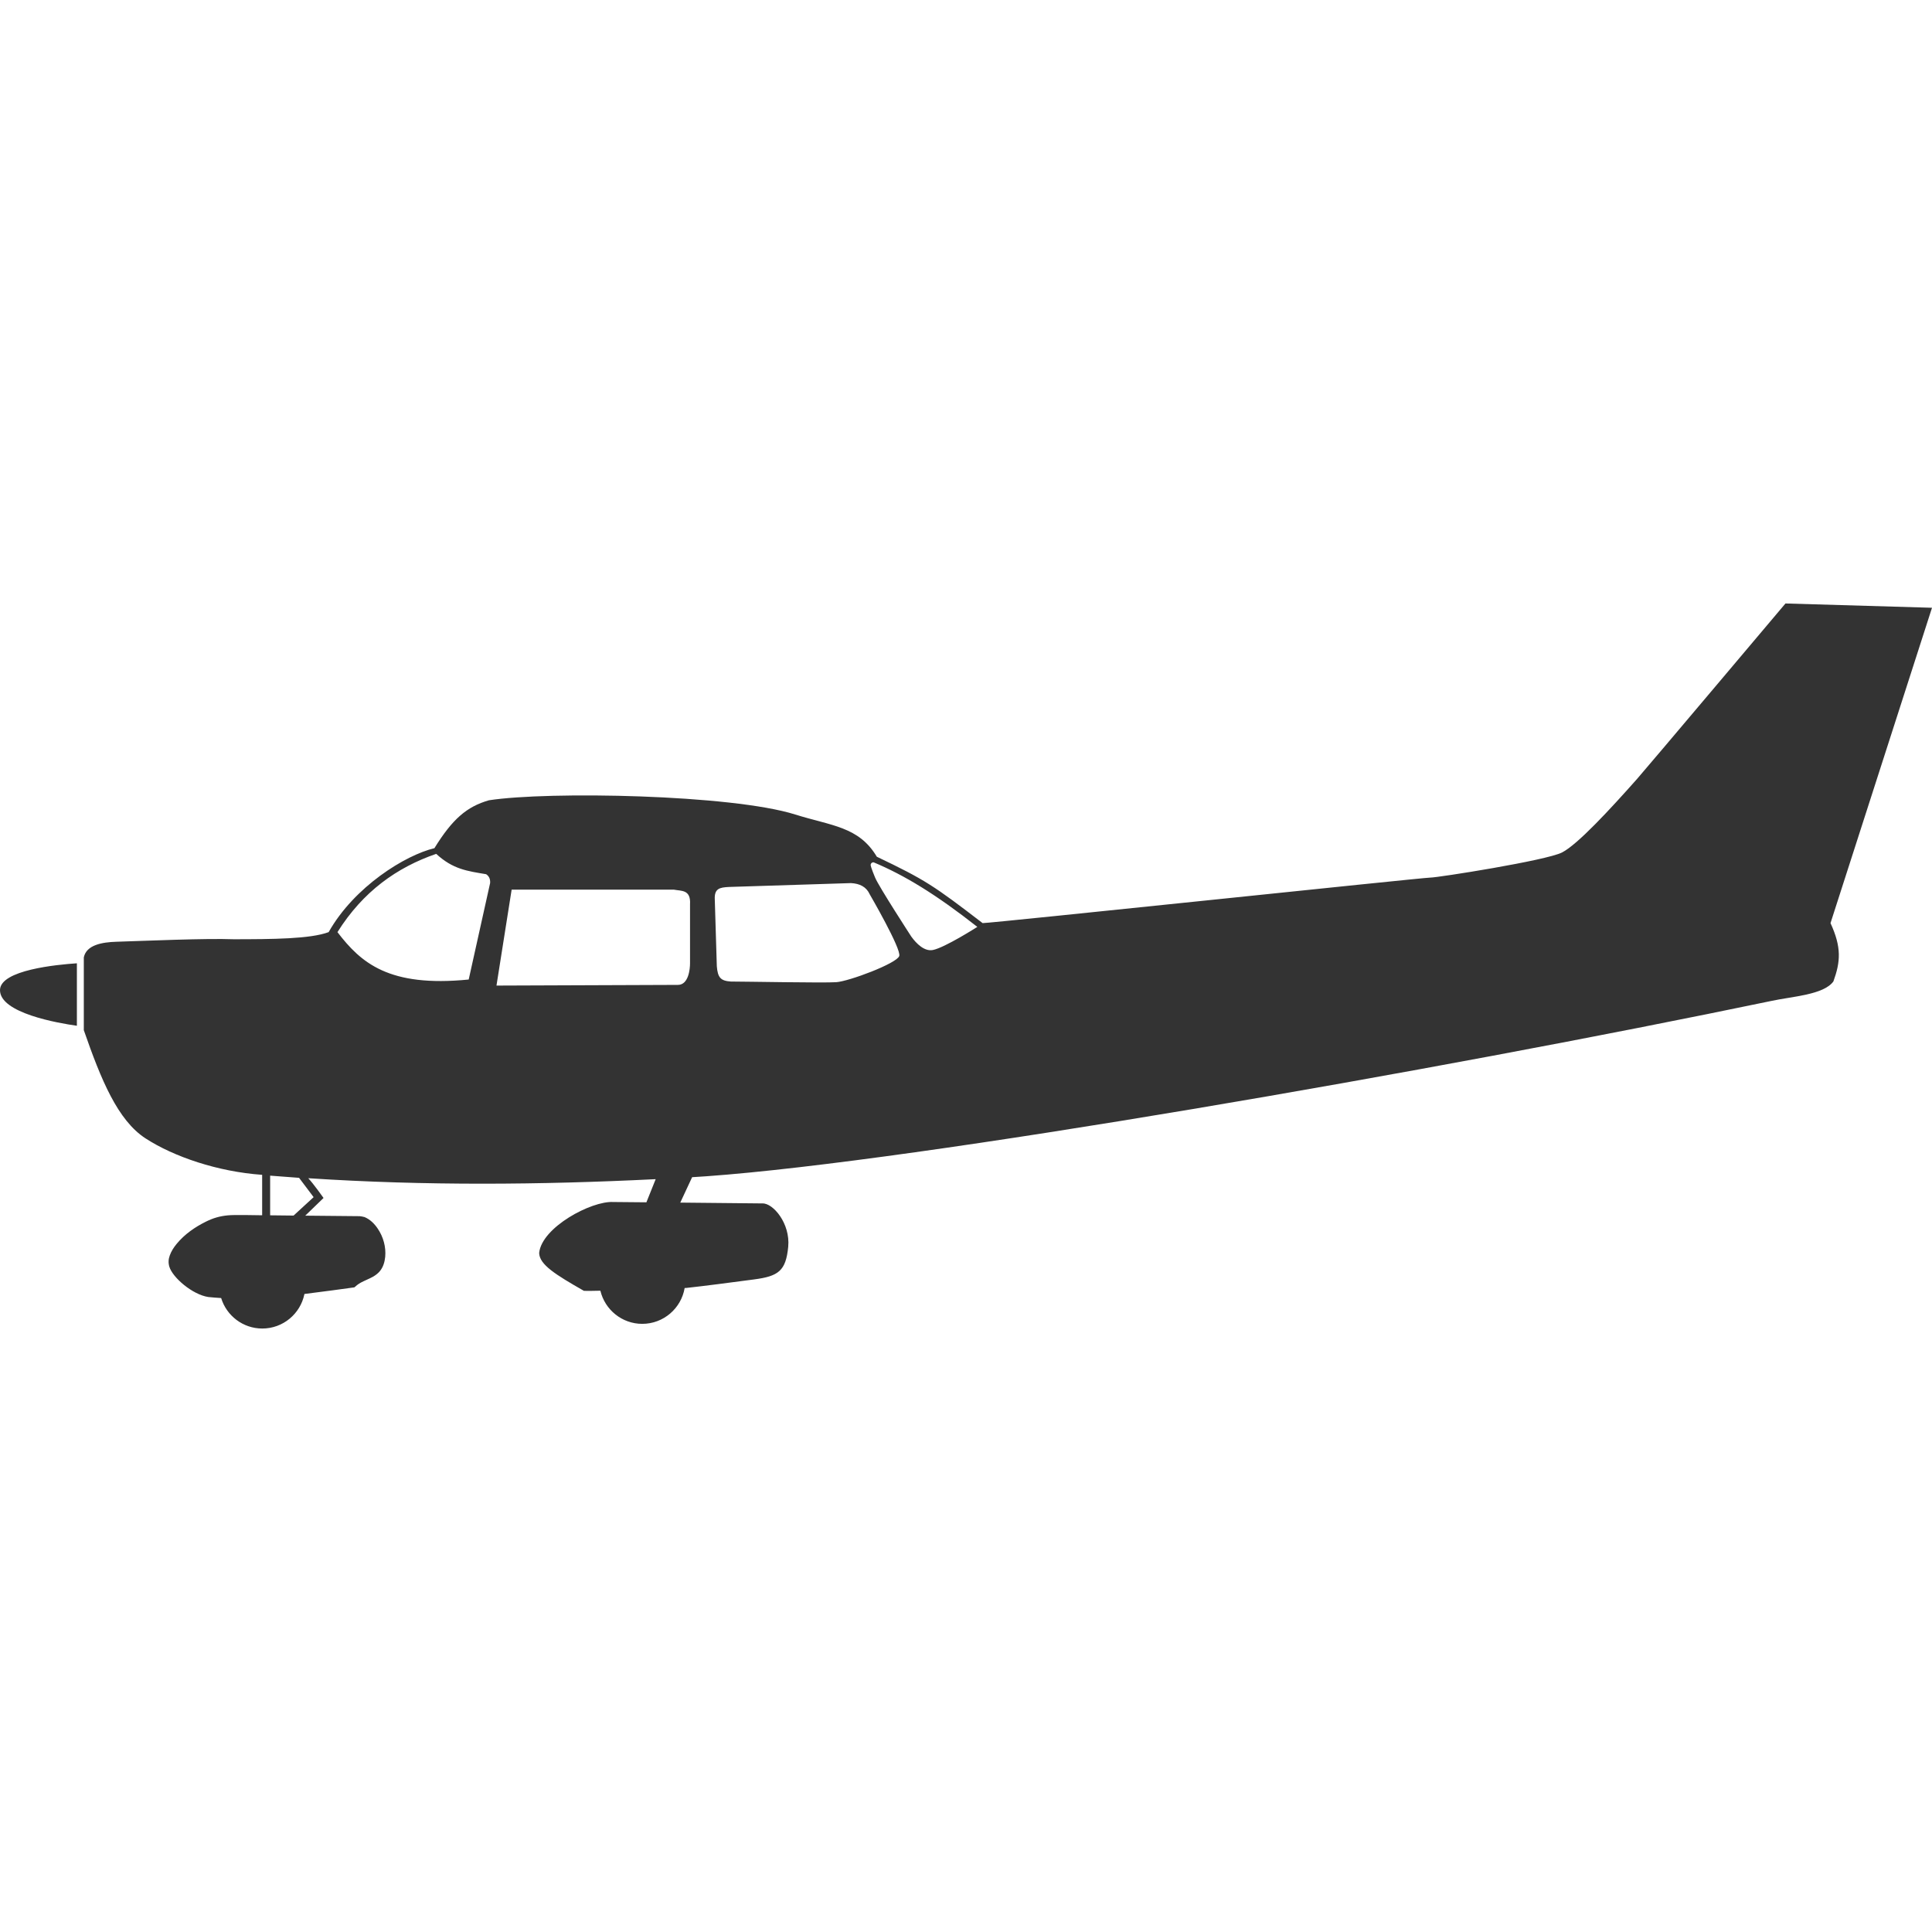
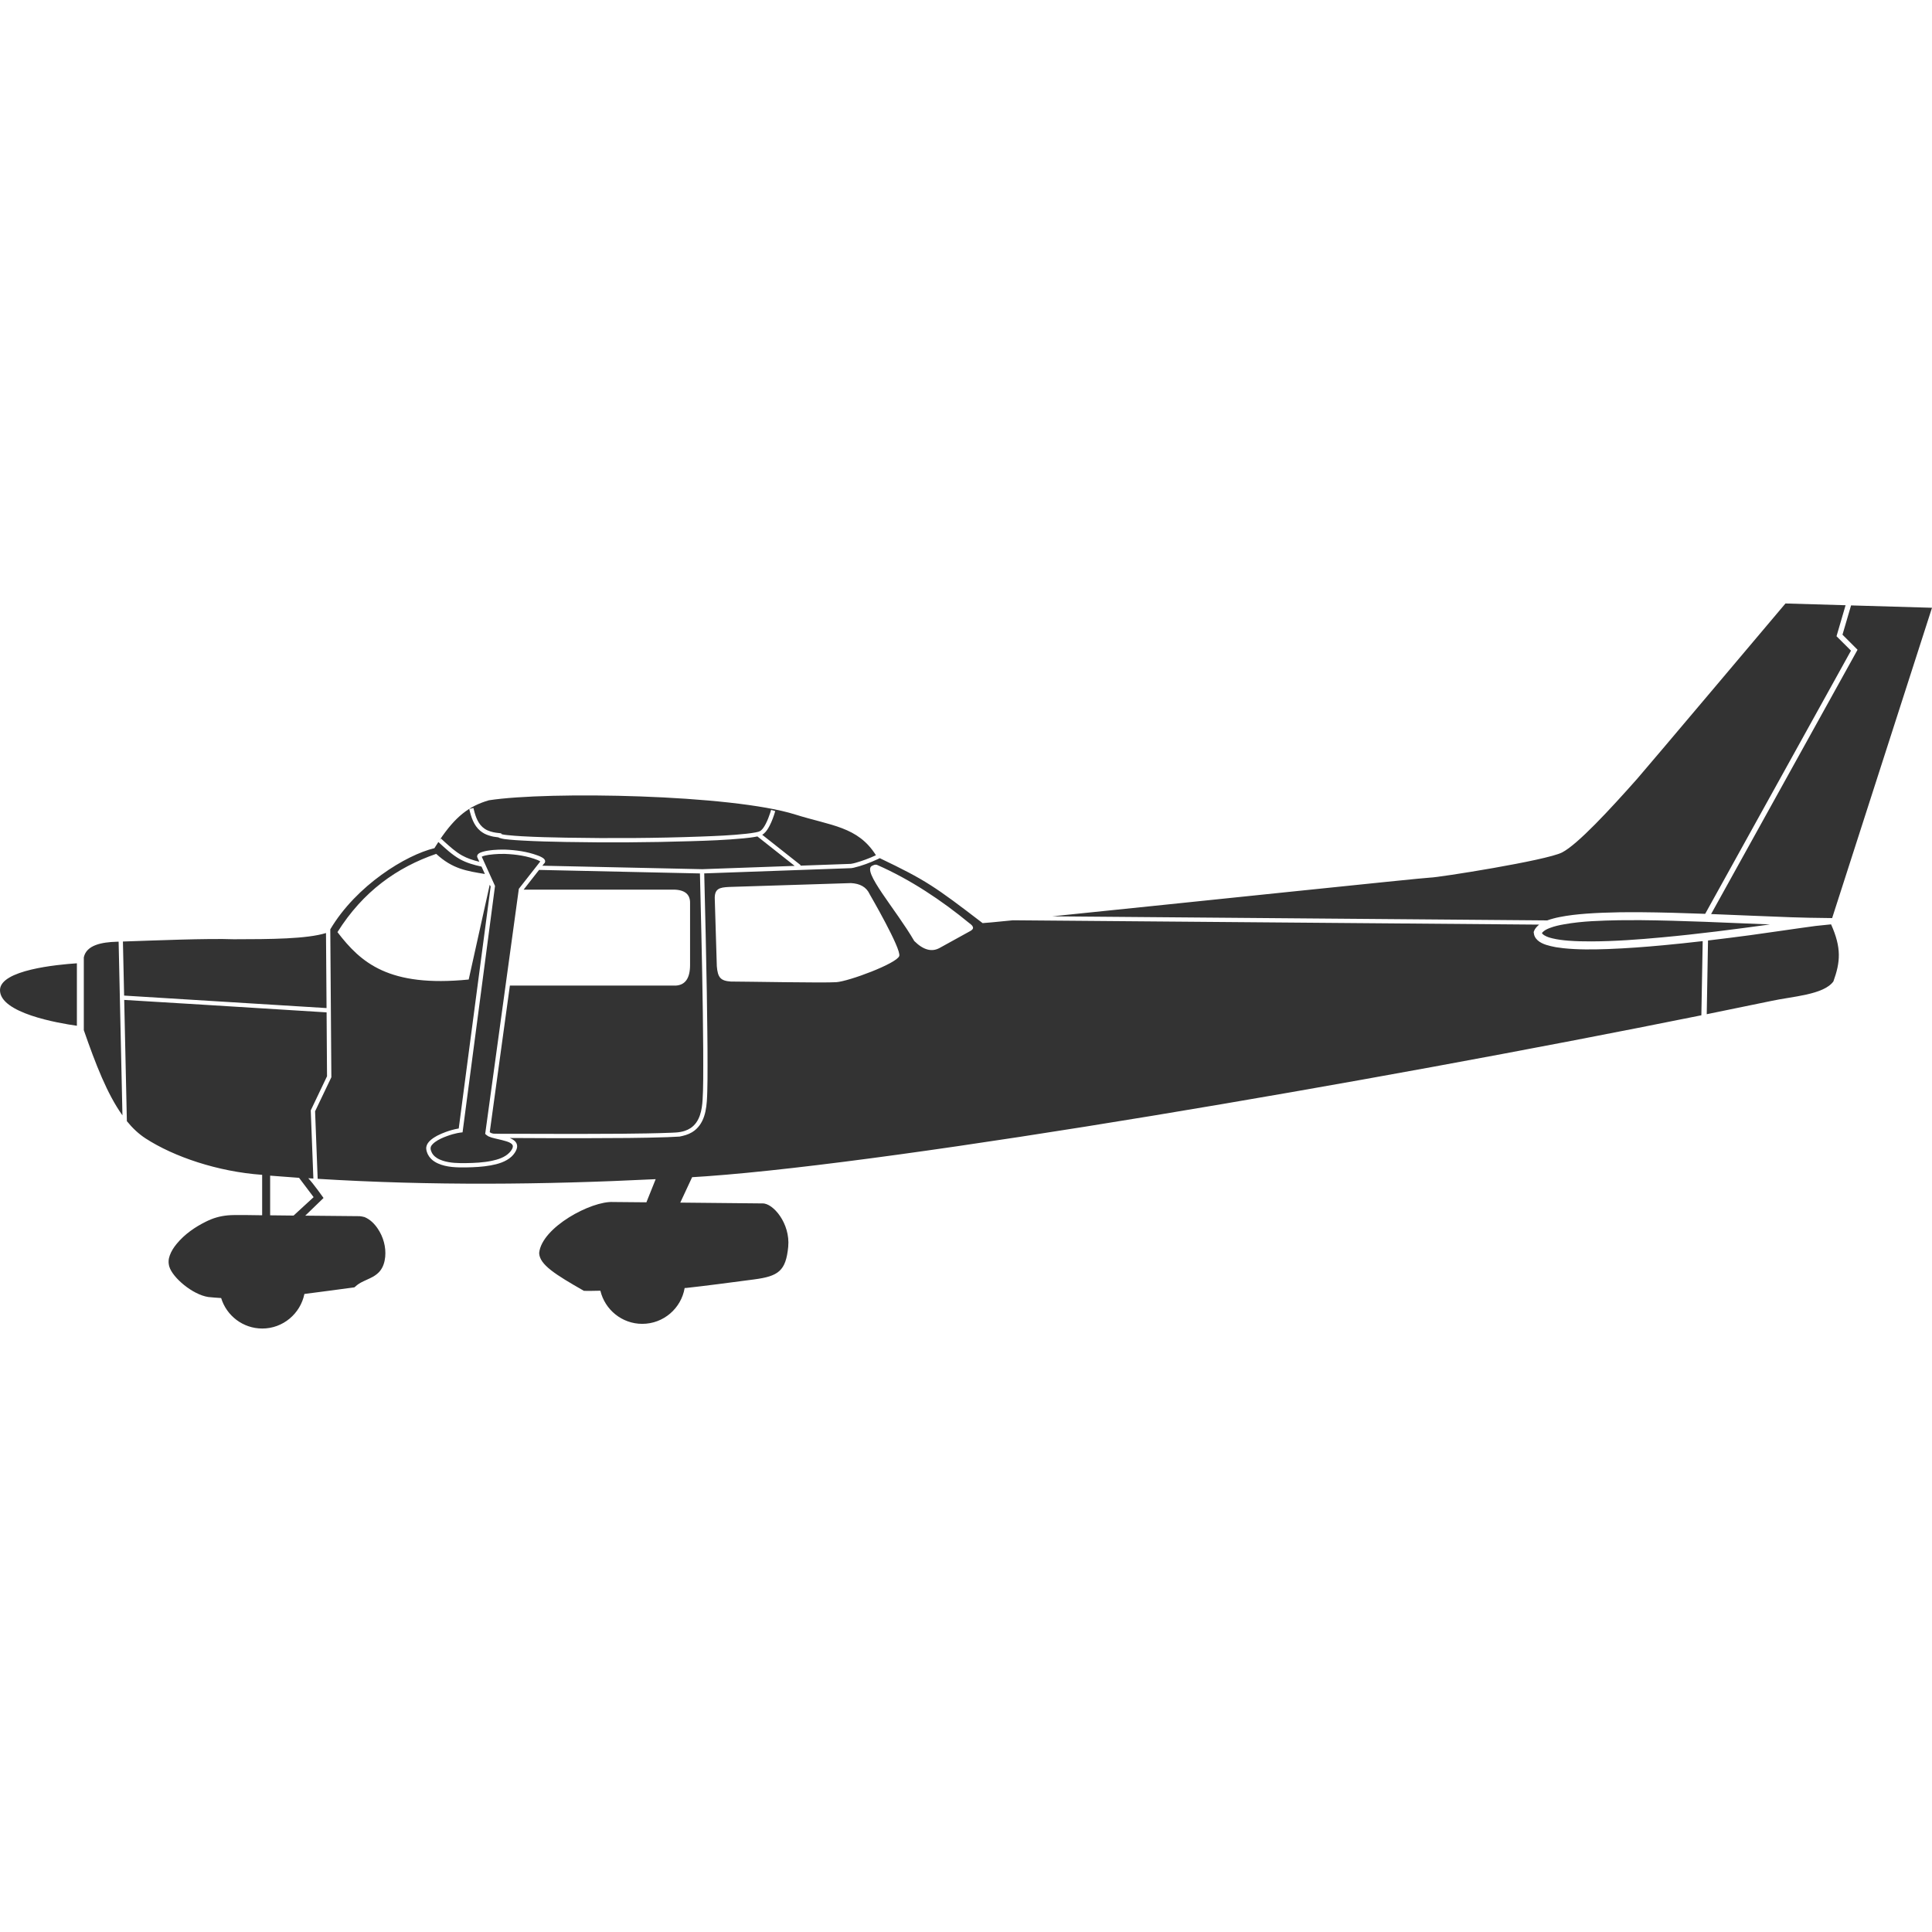
<svg xmlns="http://www.w3.org/2000/svg" width="45px" height="45px" viewBox="0 0 45 45" version="1.1" xml:space="preserve" style="fill-rule:evenodd;clip-rule:evenodd;stroke-linejoin:round;stroke-miterlimit:1.414;">
-   <path id="Draufsicht" d="M5.151,30.234C5.129,30.233 4.862,30.214 4.852,30.21C4.486,30.155 4.021,29.76 3.944,29.503C3.917,29.41 3.923,29.326 3.956,29.237C3.991,29.14 4.049,29.052 4.114,28.973C4.296,28.75 4.544,28.578 4.801,28.452C4.967,28.37 5.119,28.326 5.305,28.308C5.465,28.292 5.895,28.304 6.106,28.306L6.106,27.364C5.072,27.291 4.05,26.943 3.391,26.516C2.74,26.094 2.352,25.146 1.952,23.994L1.952,22.299C2.013,22.01 2.374,21.945 2.716,21.935C3.394,21.914 4.796,21.852 5.445,21.877C6.343,21.876 7.227,21.871 7.655,21.711C8.251,20.651 9.444,19.916 10.118,19.756C10.538,19.076 10.873,18.788 11.388,18.64C12.776,18.426 17.043,18.505 18.524,18.972C19.367,19.237 20.004,19.251 20.423,19.955C21.55,20.493 21.749,20.628 22.887,21.501C23.108,21.501 33.137,20.441 33.314,20.441C33.49,20.441 36.02,20.043 36.384,19.855C36.745,19.67 37.495,18.859 38.13,18.143C38.337,17.909 41.587,14.056 41.587,14.056L45,14.156L42.636,21.501C42.897,22.068 42.869,22.401 42.703,22.86C42.474,23.173 41.738,23.209 41.267,23.312C33.43,24.944 21.394,27.041 16.461,27.397C16.341,27.405 16.182,27.416 16.121,27.419L15.845,28.011L17.758,28.03C18.004,28.019 18.411,28.495 18.359,29.041C18.304,29.602 18.133,29.726 17.559,29.801C16.967,29.879 16.456,29.947 15.983,29.999L15.947,30C15.867,30.473 15.455,30.835 14.959,30.835C14.486,30.835 14.089,30.505 13.984,30.063C13.767,30.069 13.642,30.069 13.6,30.066C12.937,29.687 12.566,29.456 12.558,29.185C12.615,28.589 13.772,27.968 14.285,27.997L15.056,28.004C15.056,28.004 15.273,27.467 15.272,27.465C12.591,27.598 9.898,27.621 7.18,27.443C7.301,27.571 7.536,27.903 7.536,27.903L7.11,28.315C7.532,28.319 7.954,28.323 8.377,28.327C8.395,28.327 8.47,28.341 8.491,28.348C8.62,28.402 8.721,28.502 8.798,28.617C8.928,28.808 8.994,29.045 8.972,29.276C8.96,29.397 8.924,29.518 8.844,29.612C8.801,29.663 8.748,29.701 8.692,29.735C8.599,29.787 8.499,29.824 8.405,29.874C8.374,29.892 8.343,29.911 8.315,29.933C8.294,29.95 8.276,29.97 8.254,29.985C8.243,29.989 7.304,30.114 7.092,30.139L7.093,30.139C7.092,30.14 7.091,30.142 7.09,30.143C6.997,30.6 6.593,30.944 6.109,30.944C5.658,30.944 5.276,30.644 5.151,30.234ZM6.292,27.383L6.292,28.307L6.838,28.313L7.305,27.884L6.966,27.434L6.292,27.383ZM1.791,22.437L1.791,23.892C1.357,23.831 -0.009,23.597 0,23.058C0.008,22.592 1.334,22.467 1.791,22.437ZM11.917,20.722C12.042,20.722 15.697,20.722 15.697,20.722C15.872,20.756 16.094,20.715 16.072,21.065C16.072,21.065 16.072,22.315 16.072,22.44C16.072,22.565 16.04,22.94 15.79,22.94C15.54,22.94 11.564,22.956 11.564,22.956L11.917,20.722ZM17.024,22.862C17.368,22.862 19.184,22.897 19.477,22.877C19.771,22.858 20.884,22.442 20.945,22.268C21.001,22.109 20.258,20.831 20.258,20.831C20.179,20.655 20.025,20.58 19.821,20.569L16.978,20.659C16.759,20.67 16.634,20.696 16.649,20.956L16.696,22.503C16.717,22.774 16.788,22.846 17.024,22.862ZM10.16,19.888C10.551,20.25 10.89,20.289 11.323,20.362C11.39,20.406 11.422,20.473 11.416,20.566L11.417,20.567L11.416,20.567L10.917,22.815C9.053,23.001 8.405,22.423 7.86,21.711C8.454,20.765 9.243,20.204 10.16,19.888ZM22.764,21.589C22.764,21.589 22.003,22.075 21.726,22.128C21.533,22.164 21.348,21.984 21.226,21.815C21.226,21.815 20.471,20.653 20.383,20.441C20.291,20.22 20.28,20.159 20.28,20.159C20.272,20.099 20.331,20.078 20.353,20.087C21.064,20.385 21.793,20.826 22.764,21.589Z" style="fill:#333;" />
+   <path d="M2.955,26.114l-0.062,-2.824c0.056,0.002 3.201,0.194 4.714,0.29l0.01,1.488l-0.379,0.795l0.061,1.588l-0.119,-0.008c0.121,0.128 0.356,0.46 0.356,0.46l-0.426,0.412c0.422,0.004 0.844,0.008 1.267,0.012c0.018,0 0.093,0.014 0.114,0.021c0.129,0.054 0.23,0.154 0.307,0.269c0.13,0.191 0.196,0.428 0.174,0.659c-0.012,0.121 -0.048,0.242 -0.128,0.336c-0.043,0.051 -0.096,0.089 -0.152,0.123c-0.093,0.052 -0.193,0.089 -0.287,0.139c-0.031,0.018 -0.062,0.037 -0.09,0.059c-0.021,0.017 -0.039,0.037 -0.061,0.052c-0.011,0.004 -1.163,0.154 -1.164,0.154c-0.093,0.457 -0.497,0.805 -0.981,0.805c-0.451,0 -0.833,-0.3 -0.958,-0.71c-0.022,-0.001 -0.289,-0.02 -0.299,-0.024c-0.366,-0.055 -0.831,-0.45 -0.908,-0.707c-0.027,-0.093 -0.021,-0.177 0.012,-0.266c0.035,-0.097 0.093,-0.185 0.158,-0.264c0.182,-0.223 0.43,-0.395 0.687,-0.521c0.166,-0.082 0.318,-0.126 0.504,-0.144c0.16,-0.016 0.59,-0.004 0.801,-0.002l0,-0.942c-1.034,-0.073 -2.056,-0.421 -2.715,-0.848c-0.16,-0.104 -0.304,-0.239 -0.436,-0.402Zm8.918,0.392c0.623,0.004 1.246,0.006 1.869,0.004c0.601,-0.001 1.202,-0.003 1.802,-0.023c0.095,-0.003 0.189,-0.008 0.284,-0.014c0.101,-0.02 0.2,-0.046 0.289,-0.1c0.036,-0.021 0.069,-0.046 0.1,-0.075c0.238,-0.222 0.248,-0.581 0.257,-0.883c0.002,-0.088 0.004,-0.184 0.005,-0.271c0.001,-0.093 0.001,-0.239 0.001,-0.331c0,-0.312 -0.001,-0.482 -0.005,-0.798c-0.003,-0.3 -0.007,-0.6 -0.012,-0.9c-0.007,-0.445 -0.016,-0.89 -0.026,-1.335c-0.01,-0.479 -0.022,-0.958 -0.034,-1.437l3.422,-0.122l0.025,-0.004l0.03,-0.005c0.194,-0.045 0.381,-0.117 0.561,-0.199c0.017,-0.009 0.034,-0.017 0.05,-0.025c1.068,0.511 1.281,0.658 2.396,1.513c0.033,0 0.291,-0.024 0.706,-0.066l12.258,0.101c-0.039,0.03 -0.073,0.066 -0.1,0.108c-0.017,0.032 -0.016,0.032 -0.029,0.065c0.005,0.037 0.009,0.071 0.026,0.105c0.066,0.136 0.236,0.191 0.372,0.223c0.039,0.01 0.079,0.018 0.119,0.025c0.068,0.011 0.108,0.016 0.177,0.024c0.344,0.036 0.692,0.031 1.036,0.019c0.43,-0.016 0.858,-0.048 1.286,-0.088c0.299,-0.028 0.598,-0.059 0.897,-0.094c0.008,-0.001 0.016,-0.001 0.024,-0.002l-0.031,1.727c-7.788,1.571 -18.567,3.417 -23.167,3.749c-0.12,0.008 -0.279,0.019 -0.34,0.022l-0.276,0.592l1.913,0.019c0.246,-0.011 0.653,0.465 0.601,1.011c-0.055,0.561 -0.226,0.685 -0.8,0.76c-0.592,0.078 -1.103,0.146 -1.576,0.198l-0.036,0.001c-0.08,0.473 -0.492,0.835 -0.988,0.835c-0.473,0 -0.87,-0.33 -0.975,-0.772c-0.217,0.006 -0.342,0.006 -0.384,0.003c-0.663,-0.379 -1.034,-0.61 -1.042,-0.881c0.057,-0.596 1.214,-1.217 1.727,-1.188l0.771,0.007c0,0 0.217,-0.537 0.216,-0.539c-2.609,0.129 -5.229,0.155 -7.873,-0.008l-0.06,-1.573l0.379,-0.793l-0.025,-3.445c0.607,-1.025 1.765,-1.733 2.425,-1.89c0.031,-0.05 0.062,-0.098 0.092,-0.144c0.158,0.144 0.316,0.296 0.504,0.401c0.157,0.087 0.328,0.134 0.502,0.172l0.078,0.172c-0.419,-0.07 -0.752,-0.115 -1.134,-0.469c-0.917,0.316 -1.706,0.877 -2.3,1.823c0.545,0.712 1.193,1.29 3.057,1.104l0.49,-2.209l0.021,0.045l-0.494,3.741l-0.249,1.892l-0.003,0.001c-0.057,0.01 -0.113,0.022 -0.168,0.038c-0.044,0.013 -0.089,0.027 -0.132,0.043c-0.034,0.012 -0.067,0.025 -0.101,0.04c-0.033,0.014 -0.065,0.029 -0.097,0.046c-0.02,0.011 -0.041,0.023 -0.06,0.035c-0.094,0.058 -0.206,0.15 -0.196,0.273c0.004,0.045 0.02,0.092 0.04,0.132c0.019,0.037 0.044,0.071 0.074,0.101c0.045,0.045 0.101,0.08 0.159,0.106c0.203,0.091 0.436,0.095 0.655,0.092c0.19,-0.003 0.381,-0.012 0.569,-0.046c0.173,-0.031 0.357,-0.084 0.49,-0.206c0.027,-0.026 0.052,-0.054 0.073,-0.086c0.017,-0.025 0.032,-0.053 0.043,-0.082c0.007,-0.02 0.013,-0.041 0.014,-0.062c0.006,-0.107 -0.083,-0.166 -0.172,-0.203Zm-5.581,0.877l0,0.924l0.546,0.006l0.467,-0.429l-0.339,-0.45l-0.674,-0.051Zm5.79,-6.661l-0.781,5.689c0.026,0.024 0.046,0.04 0.076,0.057c0.025,0.011 0.049,0.02 0.074,0.028c0.106,0.03 0.215,0.049 0.321,0.081c0.055,0.016 0.122,0.036 0.16,0.083c0.005,0.008 0.009,0.016 0.012,0.025c0.009,0.058 -0.04,0.12 -0.076,0.159c-0.107,0.114 -0.27,0.164 -0.419,0.195c-0.195,0.04 -0.396,0.049 -0.595,0.052c-0.179,0.002 -0.363,0 -0.535,-0.054c-0.049,-0.016 -0.097,-0.036 -0.14,-0.063c-0.035,-0.022 -0.067,-0.049 -0.092,-0.081c-0.015,-0.019 -0.028,-0.04 -0.037,-0.063c-0.026,-0.058 -0.032,-0.108 0.008,-0.159c0.009,-0.012 0.019,-0.023 0.03,-0.033c0.013,-0.012 0.026,-0.023 0.04,-0.034c0.086,-0.064 0.188,-0.108 0.288,-0.144c0.054,-0.02 0.071,-0.024 0.125,-0.041c0.055,-0.014 0.055,-0.014 0.111,-0.027c0.06,-0.011 0.06,-0.01 0.122,-0.018l0.756,-5.739l-0.309,-0.68l0,-0.001c0.051,-0.024 0.107,-0.034 0.162,-0.043c0.079,-0.012 0.158,-0.017 0.238,-0.021c0.069,-0.001 0.068,-0.001 0.138,-0.001c0.26,0.01 0.526,0.048 0.77,0.146c0.019,0.009 0.038,0.018 0.056,0.029l-0.5,0.638l-0.003,0.02Zm0.488,-0.478l-0.014,0.018l3.747,0.082c0.012,0.479 0.024,0.959 0.034,1.438c0.006,0.292 0.012,0.584 0.018,0.876c0.006,0.305 0.011,0.61 0.015,0.915c0.004,0.279 0.007,0.581 0.009,0.86c0.001,0.127 0.001,0.253 0.001,0.38c0,0.092 0,0.237 -0.001,0.33c-0.001,0.087 -0.003,0.182 -0.005,0.269c-0.003,0.091 -0.004,0.11 -0.009,0.196c-0.013,0.241 -0.062,0.521 -0.278,0.666c-0.041,0.027 -0.087,0.049 -0.134,0.065c-0.07,0.024 -0.139,0.034 -0.212,0.039l-0.093,0.005c-0.389,0.016 -0.777,0.02 -1.166,0.024c-0.611,0.005 -1.222,0.004 -1.833,0.003c-0.201,-0.001 -0.403,-0.001 -0.605,-0.002c-0.183,-0.001 -0.366,0.003 -0.549,-0.003c0.005,0.001 -0.029,-0.005 -0.046,-0.011c-0.017,-0.006 -0.026,-0.013 -0.042,-0.024l0.469,-3.414l3.868,0c0.218,-0.014 0.328,-0.173 0.329,-0.476l0,-1.439c0.007,-0.238 -0.158,-0.333 -0.454,-0.319l-3.423,0l0.374,-0.478Zm-9.807,1.689l0.089,4.046c-0.354,-0.494 -0.624,-1.191 -0.9,-1.985l0,-1.695c0.061,-0.289 0.422,-0.354 0.764,-0.364l0.047,-0.002Zm-0.972,0.504l0,1.455c-0.434,-0.061 -1.8,-0.295 -1.791,-0.834c0.008,-0.466 1.334,-0.591 1.791,-0.621Zm40.858,-0.907c0.247,0.55 0.217,0.879 0.054,1.33c-0.229,0.313 -0.965,0.349 -1.436,0.452c-0.489,0.102 -0.995,0.206 -1.514,0.311l0.03,-1.717c0.326,-0.038 0.651,-0.08 0.977,-0.123c0.51,-0.069 1.02,-0.148 1.53,-0.216l0.359,-0.037Zm-35.056,0.202l0.013,1.748c0,0 -4.713,-0.291 -4.715,-0.291l-0.028,-1.259c0.717,-0.024 1.977,-0.076 2.582,-0.053c0.857,-0.001 1.701,-0.006 2.148,-0.145Zm9.431,1.13c0.344,0 2.16,0.035 2.453,0.015c0.294,-0.019 1.407,-0.435 1.468,-0.609c0.056,-0.159 -0.687,-1.437 -0.687,-1.437c-0.079,-0.176 -0.233,-0.251 -0.437,-0.262l-2.843,0.09c-0.219,0.011 -0.344,0.037 -0.329,0.297l0.047,1.547c0.021,0.271 0.092,0.343 0.328,0.359Zm3.291,-2.697c-0.256,0.114 0.551,1.014 0.98,1.753c0.211,0.21 0.407,0.261 0.588,0.163l0.694,-0.383c0.134,-0.063 0.095,-0.128 0.005,-0.192c-0.653,-0.538 -1.384,-1.023 -2.145,-1.357c-0.05,-0.021 -0.081,-0.002 -0.122,0.016Zm17.4,1.269c-0.426,0.009 -0.858,0.019 -1.279,0.094c-0.116,0.02 -0.232,0.045 -0.342,0.088c-0.062,0.024 -0.126,0.054 -0.171,0.105c-0.004,0.005 -0.004,0.005 -0.008,0.011c0.009,0.022 0.033,0.039 0.053,0.052c0.059,0.037 0.128,0.057 0.195,0.073c0.12,0.029 0.243,0.043 0.365,0.053c0.18,0.014 0.361,0.018 0.541,0.017c0.551,-0.002 1.103,-0.044 1.652,-0.095c0.837,-0.077 1.672,-0.185 2.505,-0.3l0,0c-1.009,-0.04 -2.017,-0.09 -3.027,-0.1c-0.242,0 -0.242,0 -0.484,0.002Zm5.272,-7.337l-0.211,0.722l0.337,0.336l-3.396,6.13c-0.506,-0.019 -1.011,-0.034 -1.517,-0.038c-0.244,0 -0.243,-0.001 -0.487,0.002c-0.257,0.005 -0.513,0.013 -0.769,0.032c-0.207,0.016 -0.415,0.038 -0.618,0.079c-0.048,0.009 -0.096,0.02 -0.143,0.033c-0.048,0.013 -0.097,0.027 -0.145,0.045l-11.529,-0.095c2.899,-0.295 8.671,-0.902 8.805,-0.902c0.176,0 2.706,-0.398 3.07,-0.586c0.361,-0.185 1.111,-0.996 1.746,-1.712c0.207,-0.234 3.457,-4.087 3.457,-4.087l1.4,0.041Zm2.013,0.059l-2.326,7.228l-0.543,-0.008c-0.134,-0.003 -0.268,-0.007 -0.403,-0.011c-0.624,-0.022 -1.248,-0.051 -1.873,-0.075l3.411,-6.156l-0.351,-0.351l0.2,-0.682l1.885,0.055Zm-33.836,5.916c-0.139,-0.033 -0.276,-0.077 -0.401,-0.146c-0.154,-0.086 -0.284,-0.206 -0.414,-0.323c-0.026,-0.023 -0.052,-0.047 -0.077,-0.071l-0.034,0.037c0.367,-0.547 0.685,-0.795 1.15,-0.929c1.388,-0.214 5.655,-0.135 7.136,0.332c0.829,0.261 1.458,0.278 1.878,0.948c-0.153,0.072 -0.311,0.13 -0.472,0.176c-0.038,0.01 -0.074,0.02 -0.113,0.025l-1.178,0.042l0.01,-0.012l-0.896,-0.708c0.014,-0.007 0.026,-0.016 0.038,-0.026c0.059,-0.049 0.1,-0.118 0.135,-0.185c0.056,-0.108 0.097,-0.224 0.131,-0.34l-0.097,-0.028l-0.005,0.019l-0.016,0.052c-0.029,0.086 -0.06,0.17 -0.102,0.251c-0.029,0.055 -0.062,0.114 -0.11,0.155c-0.035,0.03 -0.082,0.038 -0.126,0.047c-0.073,0.014 -0.148,0.024 -0.223,0.032c-0.349,0.038 -0.7,0.052 -1.051,0.065c-1.047,0.039 -2.096,0.044 -3.143,0.026c-0.342,-0.006 -0.685,-0.014 -1.027,-0.033c-0.11,-0.007 -0.22,-0.014 -0.33,-0.026c-0.048,-0.005 -0.101,-0.009 -0.148,-0.025l-0.005,-0.017c-0.084,-0.009 -0.167,-0.017 -0.248,-0.043c-0.049,-0.015 -0.096,-0.035 -0.138,-0.064c-0.149,-0.099 -0.21,-0.277 -0.251,-0.443c-0.003,-0.013 -0.006,-0.027 -0.009,-0.04l-0.098,0.022c0.042,0.186 0.104,0.383 0.256,0.51c0.03,0.025 0.063,0.046 0.097,0.065c0.066,0.034 0.136,0.054 0.207,0.07c0.04,0.007 0.08,0.013 0.12,0.017l0.009,0.006l0.013,0.006c0.076,0.027 0.16,0.034 0.24,0.041c0.108,0.01 0.169,0.014 0.28,0.02c0.343,0.02 0.687,0.028 1.03,0.034c0.969,0.017 1.939,0.012 2.907,-0.018c0.409,-0.012 0.82,-0.027 1.227,-0.066c0.102,-0.01 0.205,-0.021 0.305,-0.041c0.007,-0.001 0.013,-0.003 0.02,-0.004l0.868,0.686l-2.153,0.077l-3.723,-0.081l0.038,-0.049c0.011,-0.009 0.016,-0.012 0.022,-0.029c0.022,-0.058 -0.04,-0.102 -0.085,-0.124c-0.013,-0.006 -0.026,-0.013 -0.039,-0.019c-0.015,-0.006 -0.031,-0.012 -0.047,-0.018c-0.241,-0.09 -0.505,-0.126 -0.761,-0.136c-0.072,0 -0.072,0 -0.143,0.001c-0.059,0.003 -0.075,0.003 -0.133,0.008c-0.021,0.002 -0.041,0.004 -0.061,0.007c-0.019,0.002 -0.038,0.005 -0.057,0.008c-0.018,0.002 -0.035,0.006 -0.052,0.009c-0.016,0.003 -0.032,0.007 -0.047,0.011c-0.014,0.003 -0.028,0.007 -0.041,0.012c-0.05,0.015 -0.122,0.048 -0.113,0.112c0.001,0.006 0.004,0.012 0.006,0.017l0.044,0.098Z" style="fill:#333;" />
</svg>
